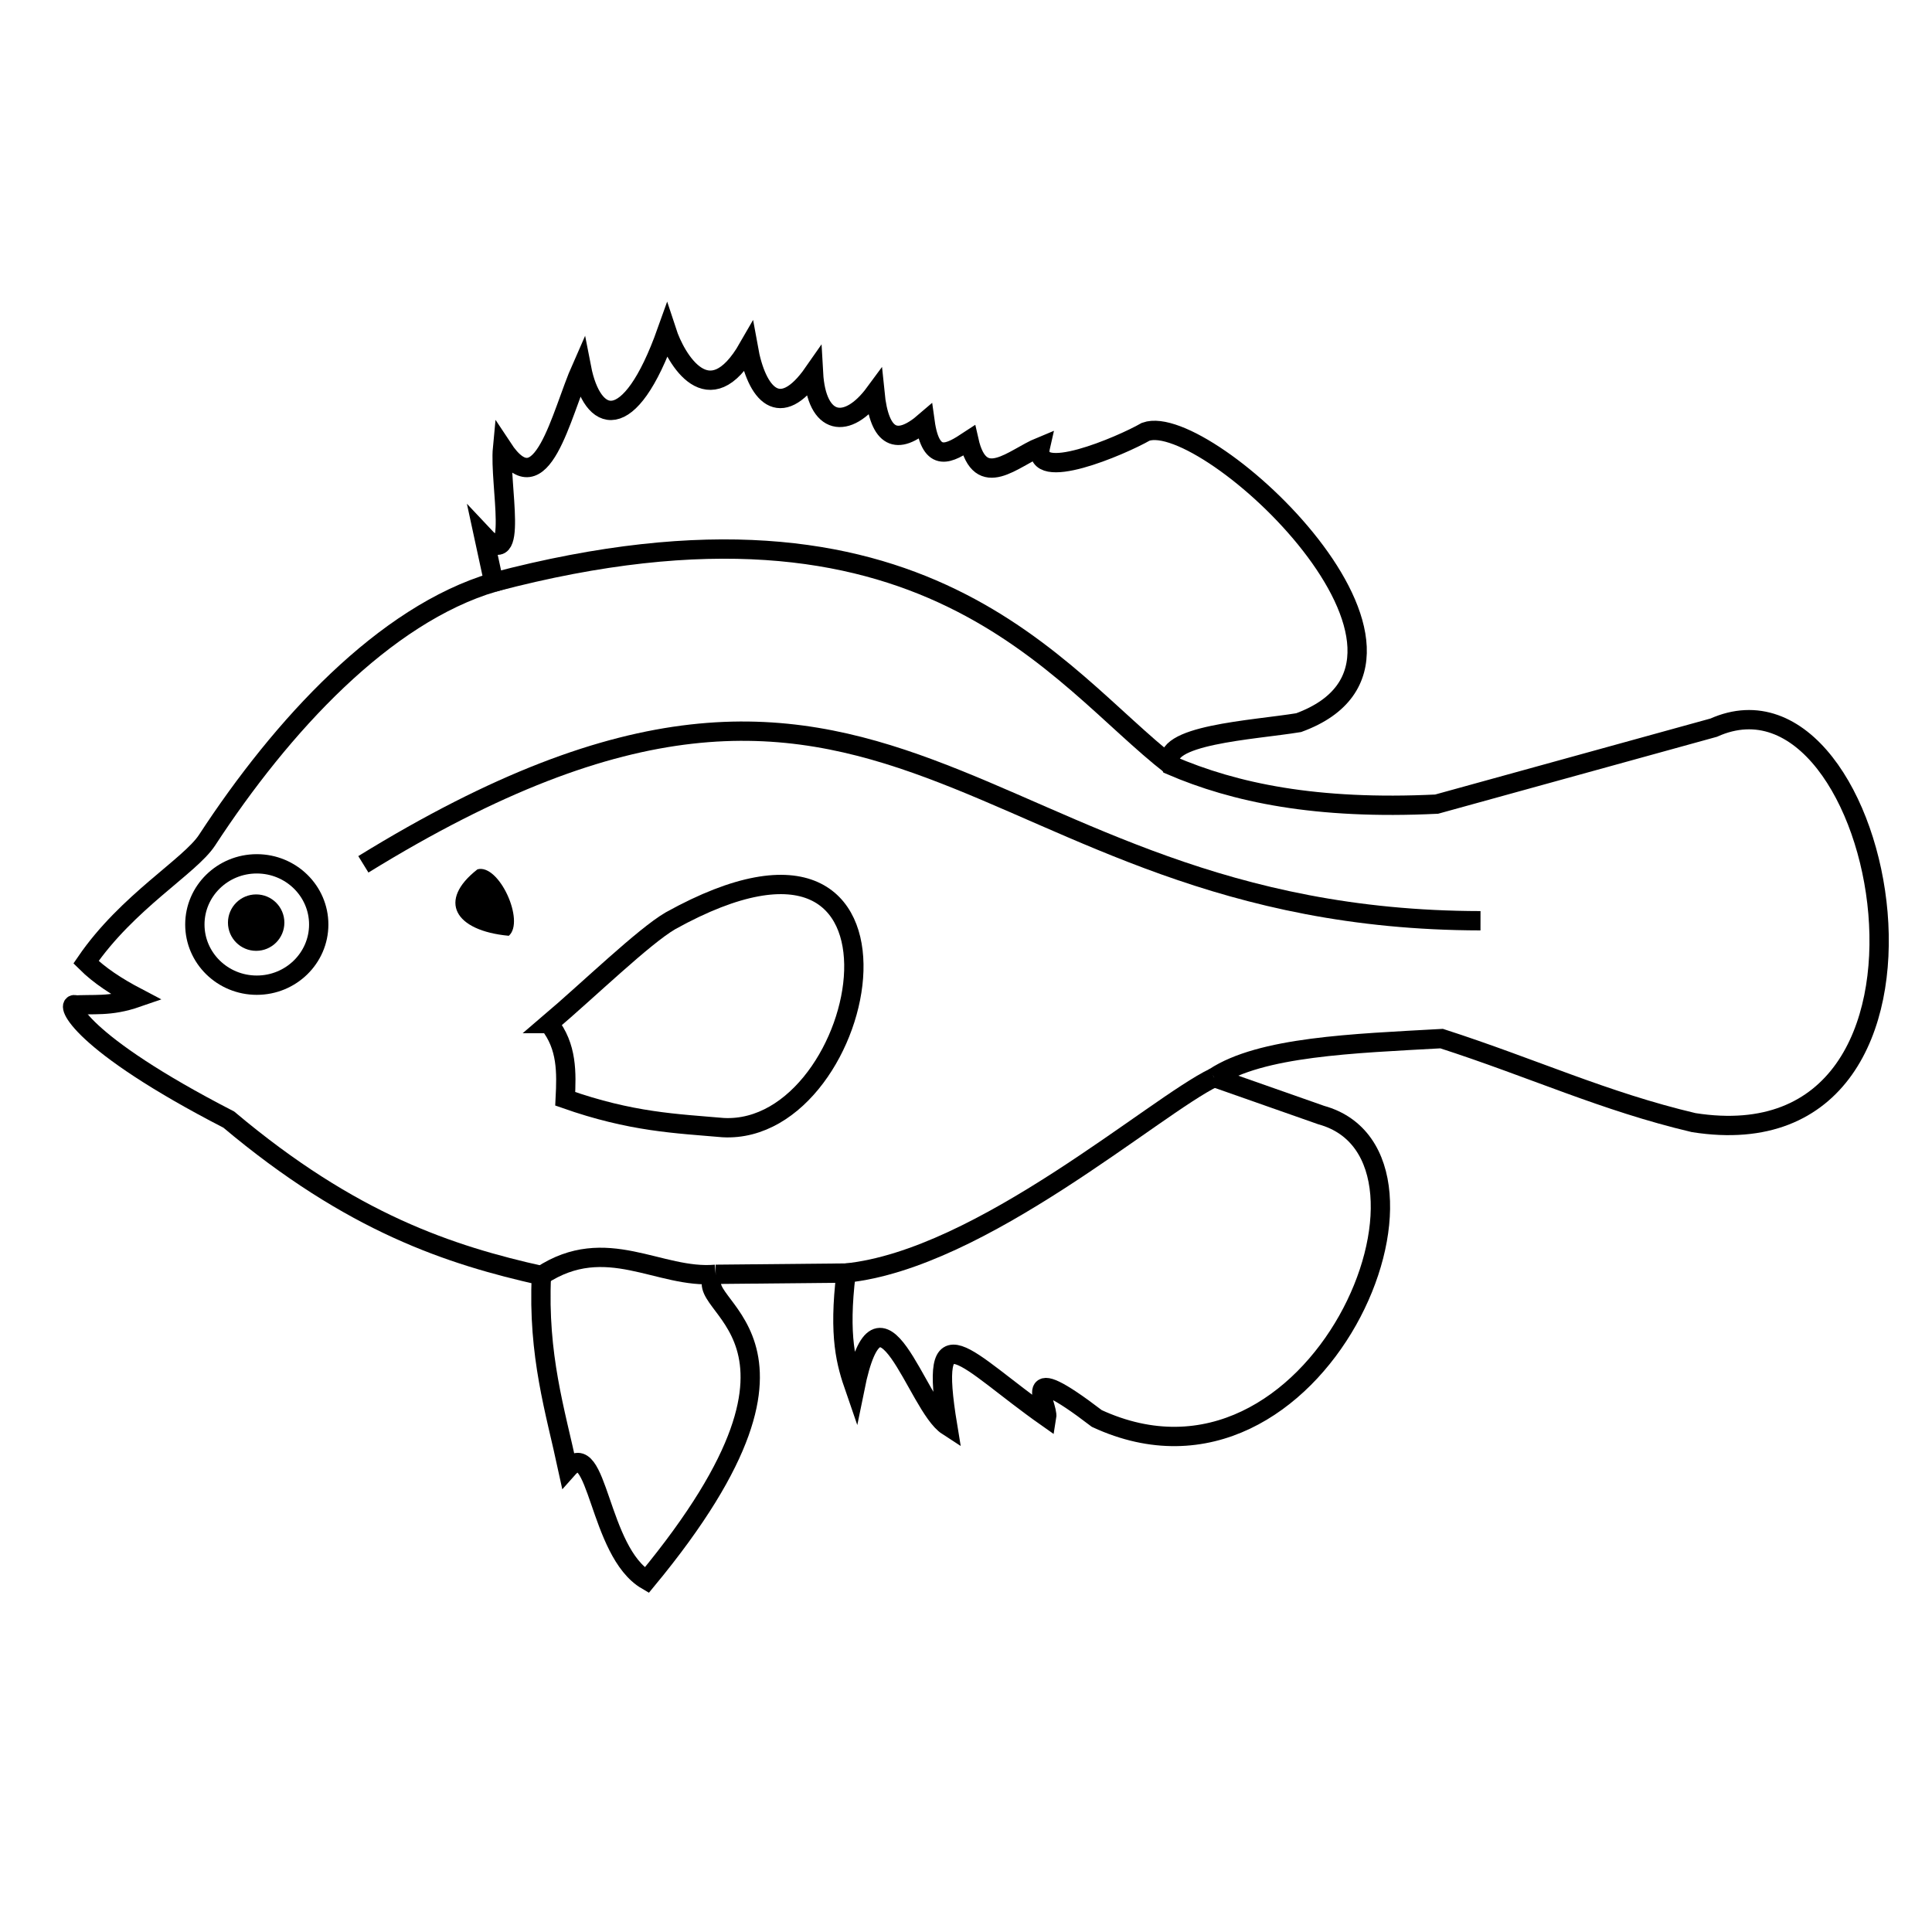
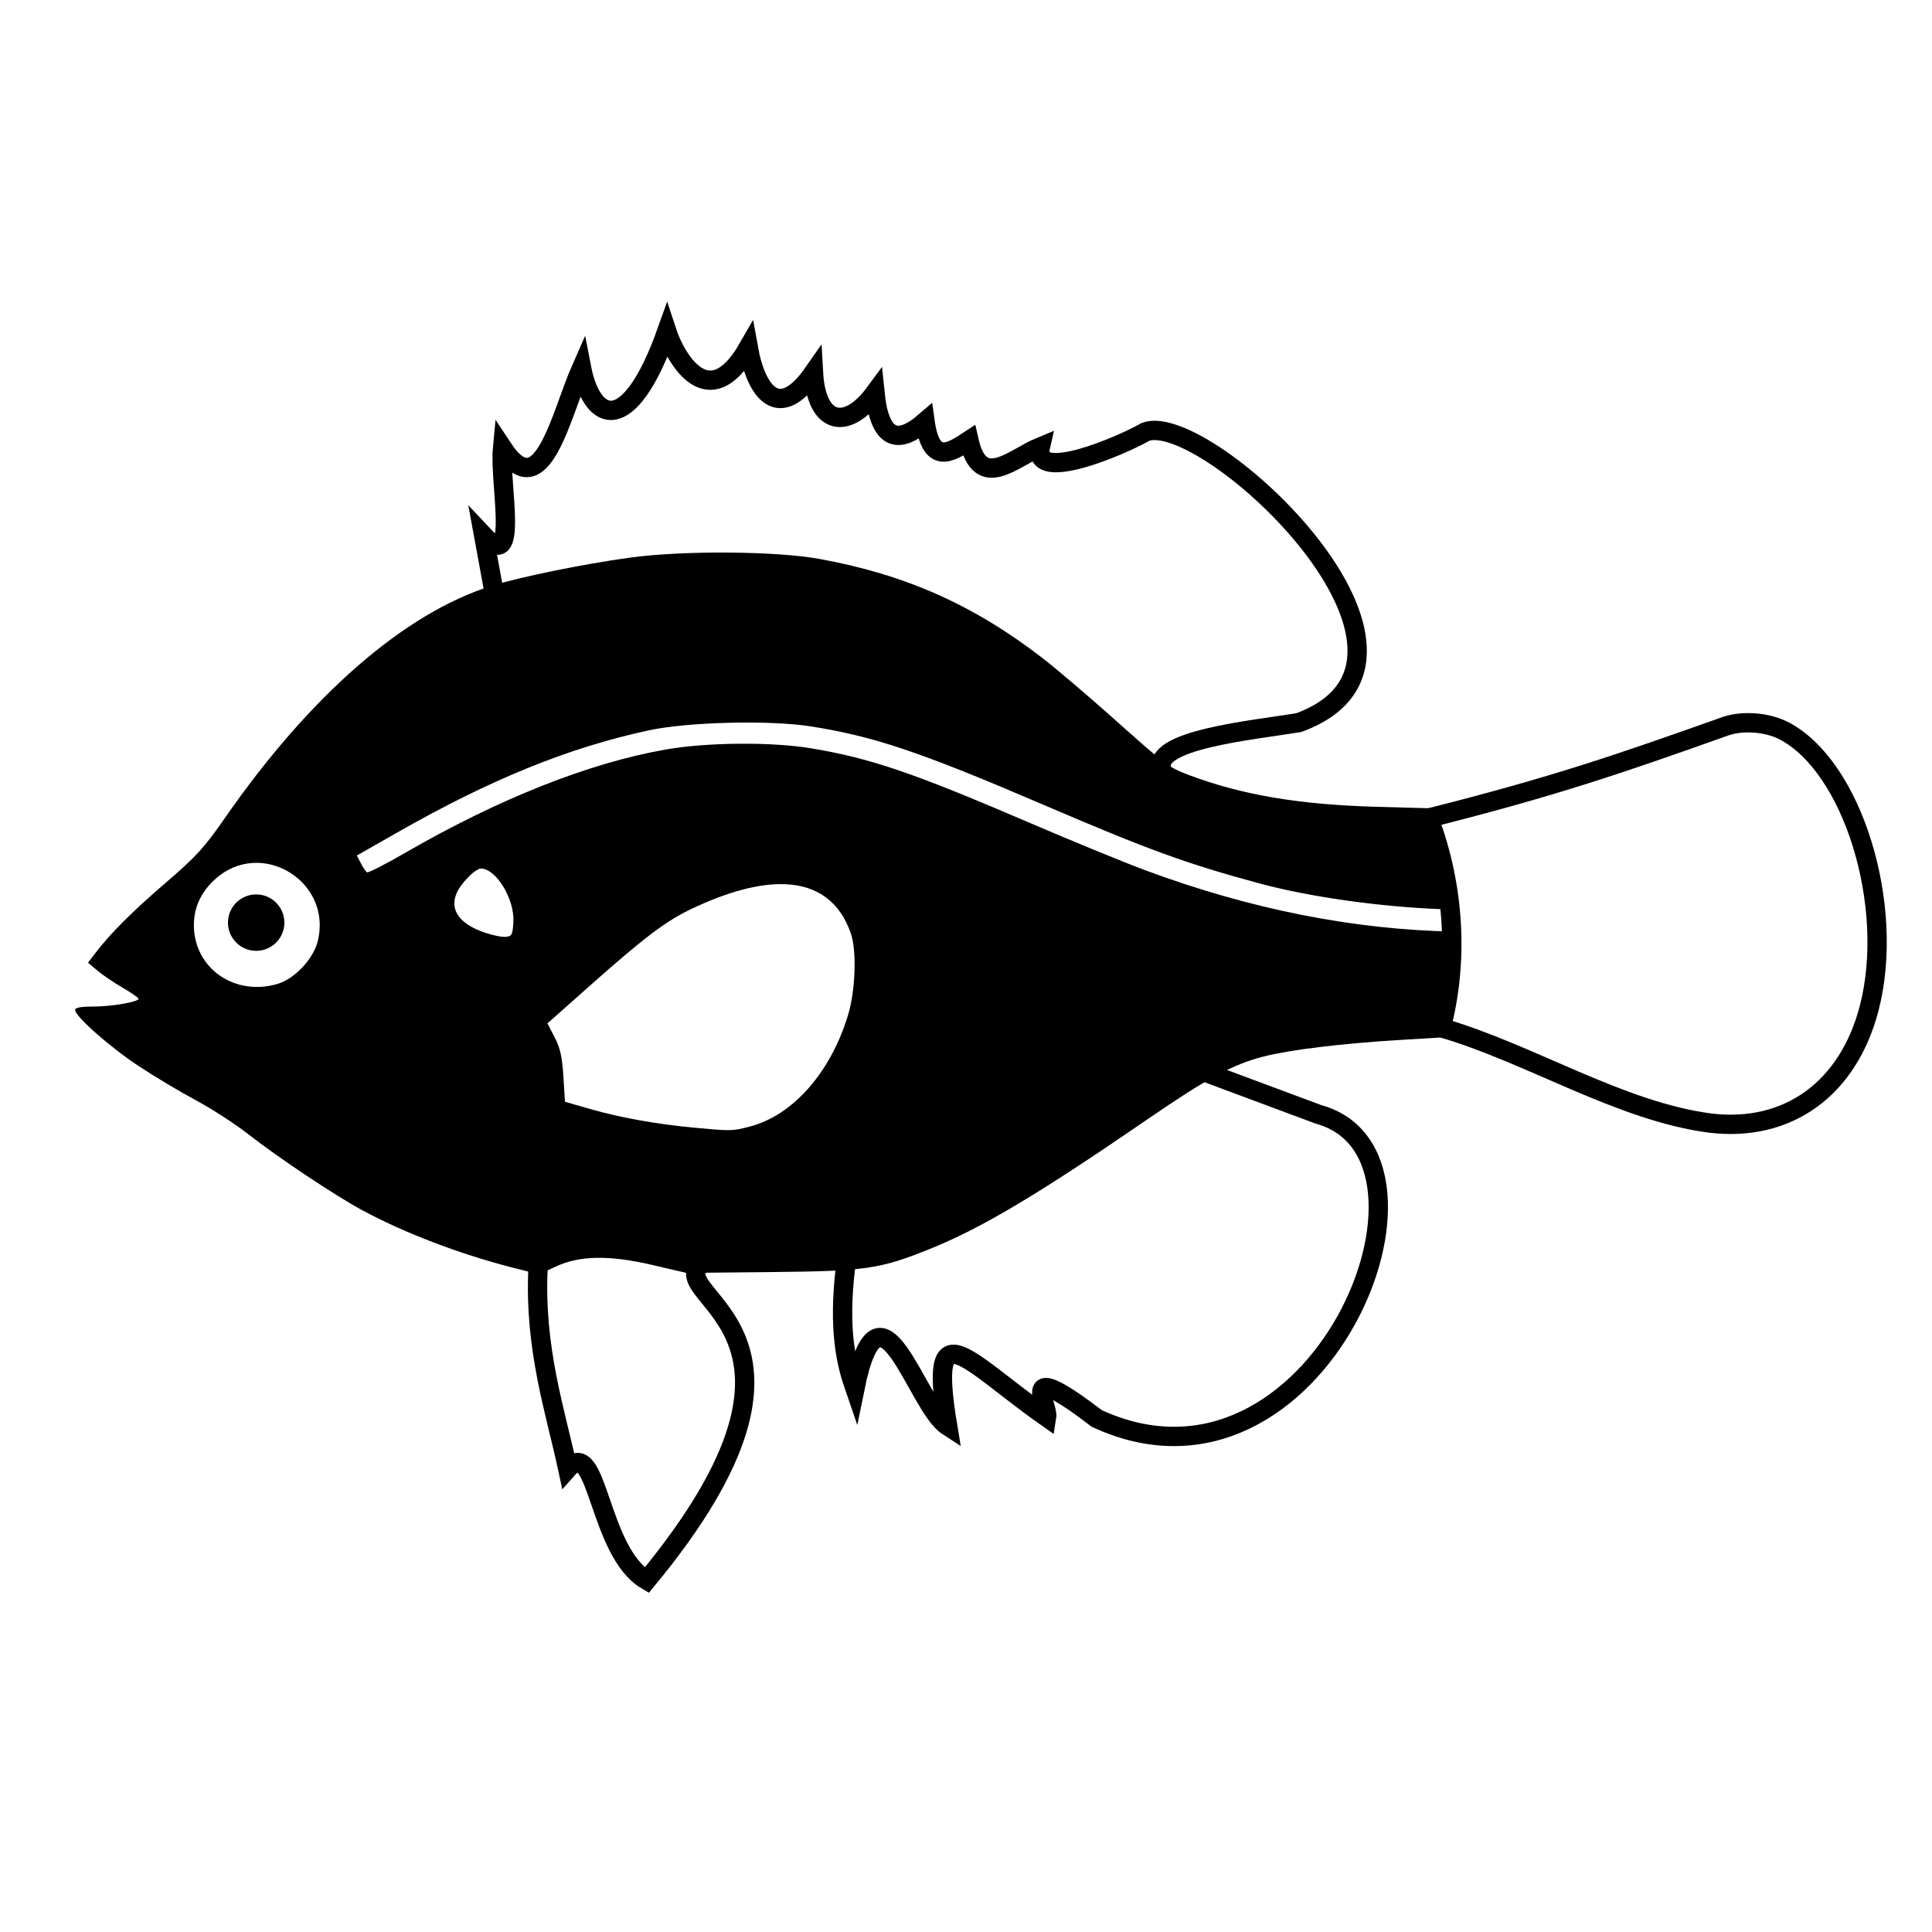
<svg xmlns="http://www.w3.org/2000/svg" width="1000" height="1000" viewBox="0 0 264.583 264.583" version="1.1" id="svg8">
  <defs id="defs2">
    <path style="fill:none;fill-opacity:1;stroke:#000000;stroke-width:3.969;stroke-miterlimit:4;stroke-dasharray:none;stroke-opacity:1" d="m 227.542,165.086 a 95.25,95.25 0 0 1 -95.25,95.25 95.25,95.25 0 0 1 -95.25,-95.25 95.25,95.25 0 0 1 95.25,-95.25 95.25,95.25 0 0 1 95.25,95.25 z" id="path4548-1-7" />
    <path style="fill:none;fill-opacity:1;stroke:#000000;stroke-width:3.969;stroke-miterlimit:4;stroke-dasharray:none;stroke-opacity:1" d="m 227.542,165.086 a 95.25,95.25 0 0 1 -95.25,95.25 95.25,95.25 0 0 1 -95.25,-95.25 95.25,95.25 0 0 1 95.25,-95.25 95.25,95.25 0 0 1 95.25,95.25 z" id="path4548-1-0" />
    <path style="fill:none;fill-opacity:1;stroke:#000000;stroke-width:0.272;stroke-miterlimit:4;stroke-dasharray:none;stroke-opacity:1" d="M 230.148,181.222 A 99.178,99.178 0 0 1 116.156,262.943 99.178,99.178 0 0 1 34.435,148.95 99.178,99.178 0 0 1 148.428,67.23 99.178,99.178 0 0 1 230.148,181.222 Z" id="path4548-1-5" />
  </defs>
  <g id="layer1" transform="translate(0,-32.41665)">
-     <g id="g4546" transform="matrix(1.817094,0,0,1.817094,-73.69335,-159.1526)" style="stroke-width:1.456;stroke-miterlimit:4;stroke-dasharray:none">
-       <path id="path4496" d="m 46.208,181.15 c -0.72,-0.163 0.214,2.796 11.59,8.656 9.285,7.811 16.691,10.214 23.562,11.755 -0.283,6.041 1.05,10.215 1.984,14.552 2.279,-2.565 2.273,6.259 5.953,8.41 15.463,-18.687 2.733,-20.589 5.197,-23.057" style="fill:none;fill-rule:evenodd;stroke:#000000;stroke-width:1.456;stroke-linecap:butt;stroke-linejoin:miter;stroke-miterlimit:4;stroke-dasharray:none;stroke-opacity:1" />
-       <path id="path4498" d="m 94.494,201.467 9.827,-0.095 c -0.586,4.834 0.014,6.821 0.661,8.693 1.907,-9.43 4.638,1.312 6.993,2.835 -1.481,-8.984 1.27,-5.018 7.465,-0.661 0.16,-0.939 -2.336,-4.583 3.78,0.095 16.648,7.696 28.111,-19.783 16.914,-22.868 l -8.07,-2.835" style="fill:none;fill-rule:evenodd;stroke:#000000;stroke-width:1.456;stroke-linecap:butt;stroke-linejoin:miter;stroke-miterlimit:4;stroke-dasharray:none;stroke-opacity:1" />
-       <path id="path4500" d="m 132.065,186.631 c 3.521,-2.326 10.447,-2.556 17.141,-2.929 6.895,2.224 12.245,4.738 18.993,6.331 21.933,3.458 14.609,-35.637 1.512,-29.766 l -20.883,5.764 c -9.084,0.439 -15.218,-0.857 -20.033,-2.929 -0.947,-2.3 6.202,-2.647 9.638,-3.213 13.167,-4.83 -6.918,-23.57 -11.528,-21.923 -1.841,1.056 -8.579,3.943 -7.938,1.134 -2.045,0.839 -4.516,3.388 -5.386,-0.472 -1.436,0.944 -2.857,1.826 -3.307,-1.417 -2.109,1.823 -3.434,1.294 -3.78,-2.173 -2.079,2.825 -4.409,2.478 -4.63,-1.512 -2.533,3.637 -4.28,1.648 -4.914,-1.89 -2.971,5.181 -5.466,0.838 -6.142,-1.228 -2.848,7.991 -5.617,6.903 -6.426,2.74 -1.559,3.522 -2.978,10.569 -5.953,6.048 -0.257,2.694 1.303,9.52 -1.417,6.615 l 0.756,3.496 c -8.248,2.448 -15.958,10.791 -21.607,19.439 -1.284,1.965 -6.012,4.643 -9.124,9.198 1.004,0.998 2.3,1.849 3.853,2.664 -2.093,0.726 -3.27,0.455 -4.943,0.582" style="fill:none;fill-rule:evenodd;stroke:#000000;stroke-width:1.456;stroke-linecap:butt;stroke-linejoin:miter;stroke-miterlimit:4;stroke-dasharray:none;stroke-opacity:1" />
-       <path id="path4502" d="m 81.926,182.568 c 3.033,-2.583 7.158,-6.583 9.166,-7.749 20.393,-11.307 15.116,16.175 3.969,15.592 -3.554,-0.31 -6.899,-0.411 -11.906,-2.173 0.1,-1.975 0.152,-3.942 -1.228,-5.67 z" style="fill:none;fill-rule:evenodd;stroke:#000000;stroke-width:1.456;stroke-linecap:butt;stroke-linejoin:miter;stroke-miterlimit:4;stroke-dasharray:none;stroke-opacity:1" />
-       <path id="path4504" d="m 76.54,170.945 c 1.625,-0.449 3.606,3.927 2.362,5.008 -4.102,-0.381 -5.386,-2.653 -2.362,-5.008 z" style="fill:#000000;fill-opacity:1;fill-rule:evenodd;stroke:none;stroke-width:1.456;stroke-linecap:butt;stroke-linejoin:miter;stroke-miterlimit:4;stroke-dasharray:none;stroke-opacity:1" />
-       <circle r="2.126" cy="174.961" cx="59.862" id="path4508" style="fill:#000000;fill-opacity:1;stroke:none;stroke-width:1.456;stroke-miterlimit:4;stroke-dasharray:none;stroke-opacity:1" />
-       <ellipse ry="4.573" rx="4.668" cy="175.103" cx="59.909" id="path4508-4" style="fill:none;fill-opacity:1;stroke:#000000;stroke-width:1.456;stroke-miterlimit:4;stroke-dasharray:none;stroke-opacity:1" />
-       <path id="path4525" d="m 77.769,149.306 c 32.561,-8.588 42.48,7.178 51.027,13.796" style="fill:none;fill-rule:evenodd;stroke:#000000;stroke-width:1.456;stroke-linecap:butt;stroke-linejoin:miter;stroke-miterlimit:4;stroke-dasharray:none;stroke-opacity:1" />
-       <path id="path4527" d="m 81.359,201.561 c 4.891,-3.217 8.873,0.287 13.135,-0.095" style="fill:none;fill-rule:evenodd;stroke:#000000;stroke-width:1.456;stroke-linecap:butt;stroke-linejoin:miter;stroke-miterlimit:4;stroke-dasharray:none;stroke-opacity:1" />
-       <path id="path4529" d="m 104.321,201.372 c 10.184,-1.039 23.264,-12.593 27.743,-14.741" style="fill:none;fill-rule:evenodd;stroke:#000000;stroke-width:1.456;stroke-linecap:butt;stroke-linejoin:miter;stroke-miterlimit:4;stroke-dasharray:none;stroke-opacity:1" />
-       <path id="path4531" d="m 67.941,170.567 c 40.268,-24.815 45.513,4.195 84.194,4.252" style="fill:none;fill-rule:evenodd;stroke:#000000;stroke-width:1.456;stroke-linecap:butt;stroke-linejoin:miter;stroke-miterlimit:4;stroke-dasharray:none;stroke-opacity:1" />
-     </g>
+     <path style="fill:none;fill-rule:evenodd;stroke:#000000;stroke-width:2.646;stroke-linecap:butt;stroke-linejoin:miter;stroke-miterlimit:4;stroke-dasharray:none;stroke-opacity:1" d="m 73.678,206.147 c -0.515,10.978 2.376,19.517 4.073,27.398 4.141,-4.66 4.13,11.374 10.817,15.282 28.097,-33.956 2.571,-38.692 7.316,-43.176" id="path4496" />
+     <path style="fill:none;fill-rule:evenodd;stroke:#000000;stroke-width:2.646;stroke-linecap:butt;stroke-linejoin:miter;stroke-miterlimit:4;stroke-dasharray:none;stroke-opacity:1" d="m 115.811,205.787 c -1.065,8.784 0.082,13.367 1.259,16.769 3.466,-17.136 8.428,2.384 12.706,5.151 -2.692,-16.325 2.308,-9.118 13.565,-1.202 0.291,-1.706 -4.244,-8.328 6.868,0.172 30.25,13.985 50.721,-36.035 30.376,-41.64 l -16.364,-6.096" id="path4498" />
+     <path style="fill:none;fill-rule:evenodd;stroke:#000000;stroke-width:2.646;stroke-linecap:butt;stroke-linejoin:miter;stroke-miterlimit:4;stroke-dasharray:none;stroke-opacity:1" d="m 159.151,137.915 c -1.721,-4.179 12.458,-5.505 18.703,-6.534 23.925,-8.776 -12.571,-42.83 -20.948,-39.835 -3.344,1.918 -15.588,7.166 -14.423,2.06 -3.715,1.525 -8.207,6.156 -9.787,-0.859 -2.609,1.715 -5.191,3.318 -6.01,-2.576 -3.832,3.312 -6.24,2.352 -6.868,-3.949 -3.778,5.134 -8.012,4.502 -8.414,-2.747 -4.603,6.609 -7.777,2.994 -8.929,-3.434 -5.398,9.415 -9.933,1.522 -11.161,-2.232 -5.175,14.521 -10.206,12.543 -11.676,4.979 -2.832,6.4 -5.412,19.204 -10.817,10.989 -0.468,4.895 2.368,17.298 -2.576,12.019 l 1.374,7.487" id="path4500" />
+     <circle style="fill:#000000;fill-opacity:1;stroke:none;stroke-width:2.646;stroke-miterlimit:4;stroke-dasharray:none;stroke-opacity:1" id="path4508" cx="35.082" cy="158.768" r="3.863" />
+     <path style="fill:none;fill-opacity:1;stroke:#000000;stroke-width:10;stroke-miterlimit:4;stroke-dasharray:none;stroke-opacity:1" d="m 739.491,423.434 c 13.701,35.903 15.301,74.941 6.464,108.484 45.755,13.221 92.677,43.384 139.337,49.4 40.195,4.802 71.438,-17.848 82.221,-59.605 13.701,-53.062 -8.659,-125.357 -44.414,-143.598 -8.392,-4.281 -20.75,-5.26 -29.648,-2.35 -54.567,19.39 -88.516,31.177 -153.959,47.668 z" id="path4549" transform="matrix(0.2645833,0,0,0.2645833,0,32.41665)" />
+     <path style="fill:#000000;fill-opacity:1;stroke:none;stroke-width:0.54;stroke-miterlimit:4;stroke-dasharray:none;stroke-opacity:1" d="M 376.752 286.01 C 358.5 285.892 339.657 286.754 326.006 288.633 C 301.932 291.946 269.143 298.633 254.463 303.225 C 209.383 317.323 160.525 359.853 116.387 423.418 C 105.64 438.894 101.585 443.337 85.887 456.816 C 68.484 471.76 57.144 483.096 49.266 493.426 L 45.562 498.277 L 50.428 502.385 C 53.103 504.643 58.981 508.629 63.49 511.244 C 68 513.859 71.696 516.427 71.705 516.951 C 71.732 518.595 57.699 520.998 48.078 520.998 C 41.833 520.998 38.863 521.554 38.863 522.723 C 38.863 526.051 56.871 541.96 71.764 551.787 C 80.038 557.247 93.427 565.249 101.518 569.57 C 109.608 573.892 121.803 581.798 128.617 587.141 C 143.944 599.157 173.151 618.636 187.436 626.369 C 208.832 637.952 237.484 648.93 264.578 655.926 C 272.042 657.853 278.408 659.461 278.725 659.5 C 279.042 659.539 282.9 657.849 287.297 655.744 C 299.701 649.807 315.154 649.505 337.699 654.758 L 355.291 658.855 L 398.863 658.422 C 448.176 657.929 455.178 656.919 480.959 646.592 C 507.691 635.883 537.144 618.353 593.863 579.391 C 624.976 558.018 638.118 550.916 654.107 546.834 C 667.715 543.36 694.524 540.099 724.32 538.295 L 746.207 536.969 C 747.325 533.498 748.325 530.083 749.217 526.725 C 750.108 523.366 750.89 520.064 751.57 516.82 C 752.251 513.576 752.83 510.39 753.314 507.264 C 753.799 504.137 754.189 501.069 754.492 498.062 C 755.048 492.556 755.243 487.311 755.264 482.221 L 752.791 482.178 C 701.017 481.295 646.894 470.561 592.852 450.457 C 581.623 446.28 554.436 435.127 532.436 425.674 C 472.378 399.867 450.341 392.371 419.578 387.285 C 399.274 383.929 365.762 384.224 344.578 387.945 C 304.775 394.937 258.122 413.442 209.611 441.482 C 199.416 447.376 190.573 451.887 189.959 451.508 C 189.345 451.129 187.912 449.018 186.775 446.82 L 184.709 442.824 L 205 431.248 C 253.777 403.42 294.061 387.031 335.848 378.014 C 355.904 373.685 398.319 372.633 419.406 375.939 C 452.263 381.092 475.928 389.048 539.637 416.365 C 594.852 440.04 613.581 446.865 651.721 457.211 C 677.088 464.092 713.268 469.266 744.936 470.541 L 754.787 470.938 C 754.652 468.978 754.66 466.873 754.457 464.988 C 753.918 459.99 753.153 455.256 752.223 450.797 C 751.292 446.338 750.196 442.154 748.994 438.256 C 747.793 434.358 746.486 430.745 745.135 427.43 C 743.783 424.114 742.387 421.095 741.006 418.383 L 712.436 417.596 C 672.743 416.5 643.099 411.517 616.006 401.387 C 604.819 397.204 604.122 396.682 575.291 370.961 C 562.72 359.745 546.746 346.166 539.793 340.783 C 504.086 313.141 468.501 297.315 423.953 289.266 C 412.665 287.226 395.004 286.128 376.752 286.01 z M 130.707 446.666 C 150.714 445.381 170.1 463.687 164.52 486.951 C 162.292 496.235 152.61 506.605 143.697 509.252 C 121.416 515.869 100.355 501.098 100.355 478.855 C 100.355 469.654 104.076 461.623 111.396 455.023 C 117.301 449.7 124.038 447.094 130.707 446.666 z M 248.951 449.57 C 256.777 449.57 266.401 465.407 265.721 477.164 C 265.332 483.889 264.963 484.601 261.721 484.912 C 259.756 485.1 254.752 484.067 250.6 482.615 C 238.016 478.216 232.923 471.288 236.092 462.883 C 238.056 457.673 245.883 449.57 248.951 449.57 z M 406.344 457.66 C 423.172 458.325 434.764 466.856 440.391 483.143 C 443.488 492.107 442.798 512.644 438.973 525.309 C 429.996 555.031 410.439 577.276 388.191 583.07 C 378.996 585.466 378.664 585.474 359.578 583.713 C 340.373 581.941 321.205 578.525 306.006 574.168 L 292.436 570.277 L 291.604 557.139 C 290.955 546.881 289.959 542.431 287.064 536.852 L 283.355 529.705 L 305.561 509.994 C 333.509 485.186 344.768 476.68 357.92 470.439 C 377 461.385 393.255 457.143 406.344 457.66 z " id="path4526" transform="matrix(0.2645833,0,0,0.2645833,0,32.41665)" />
  </g>
</svg>
